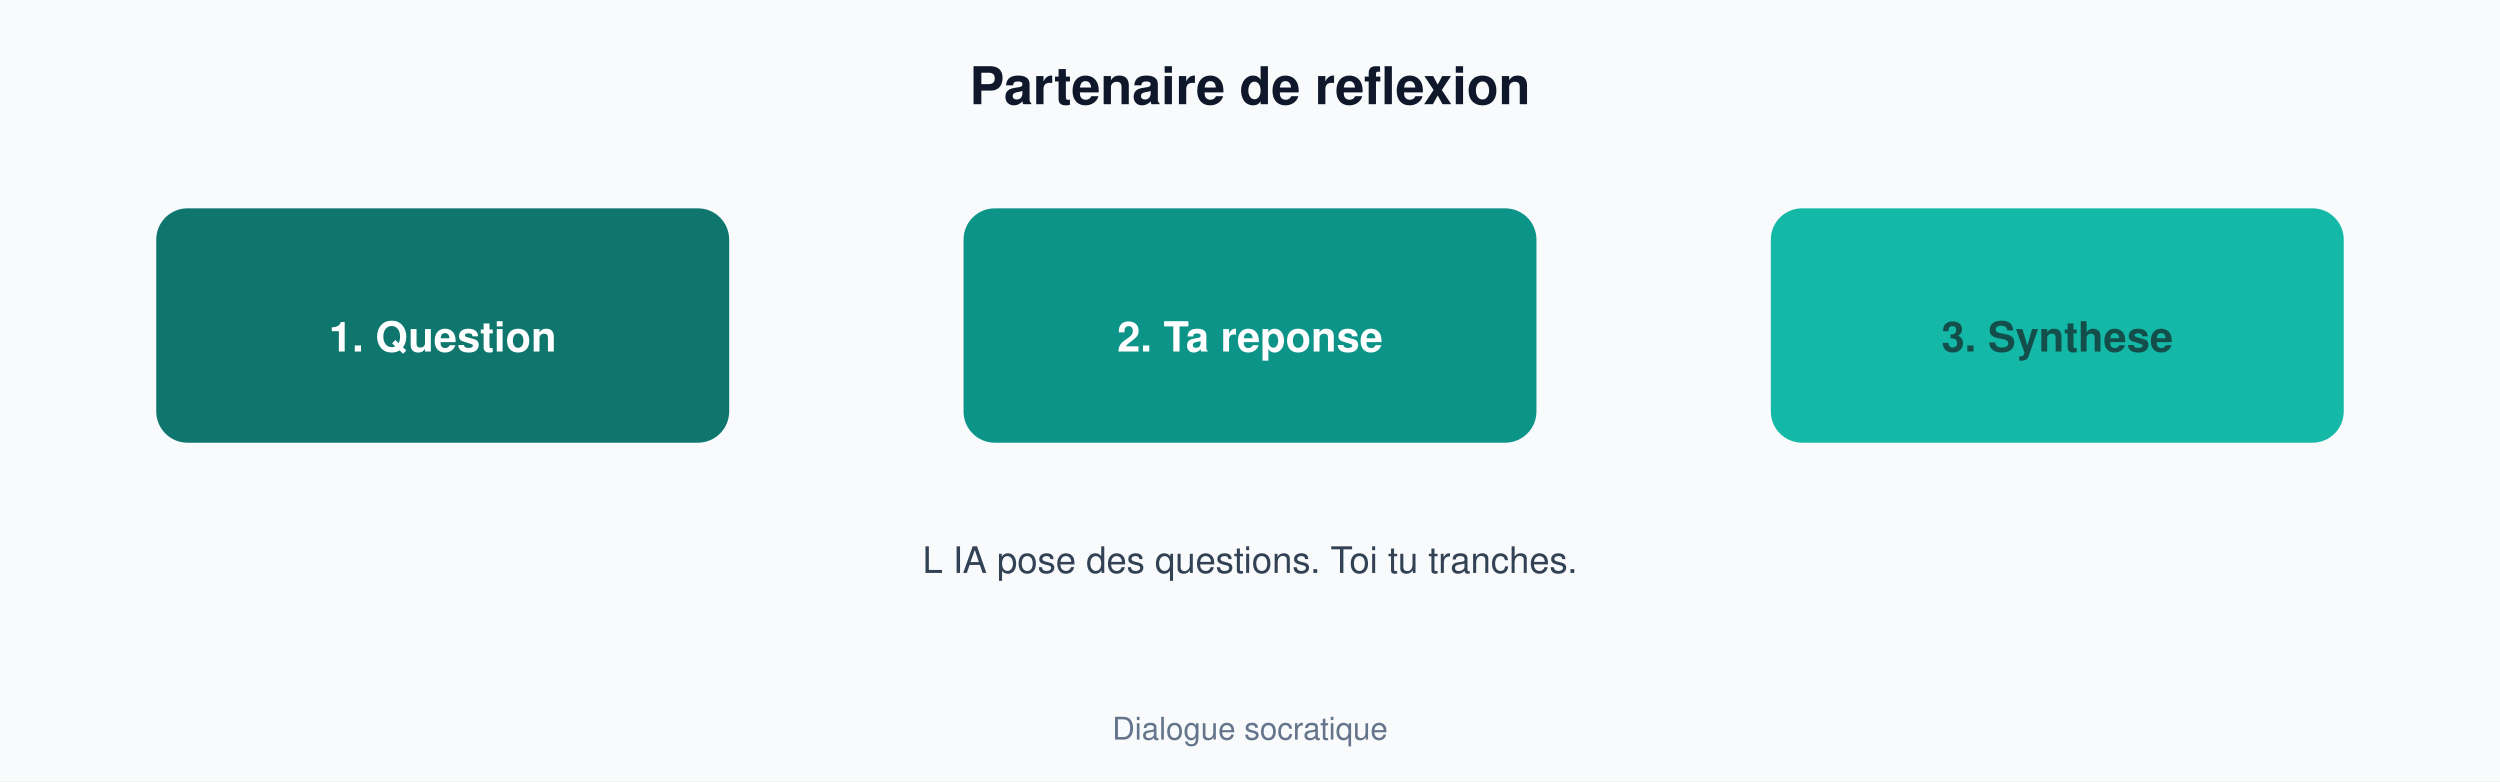
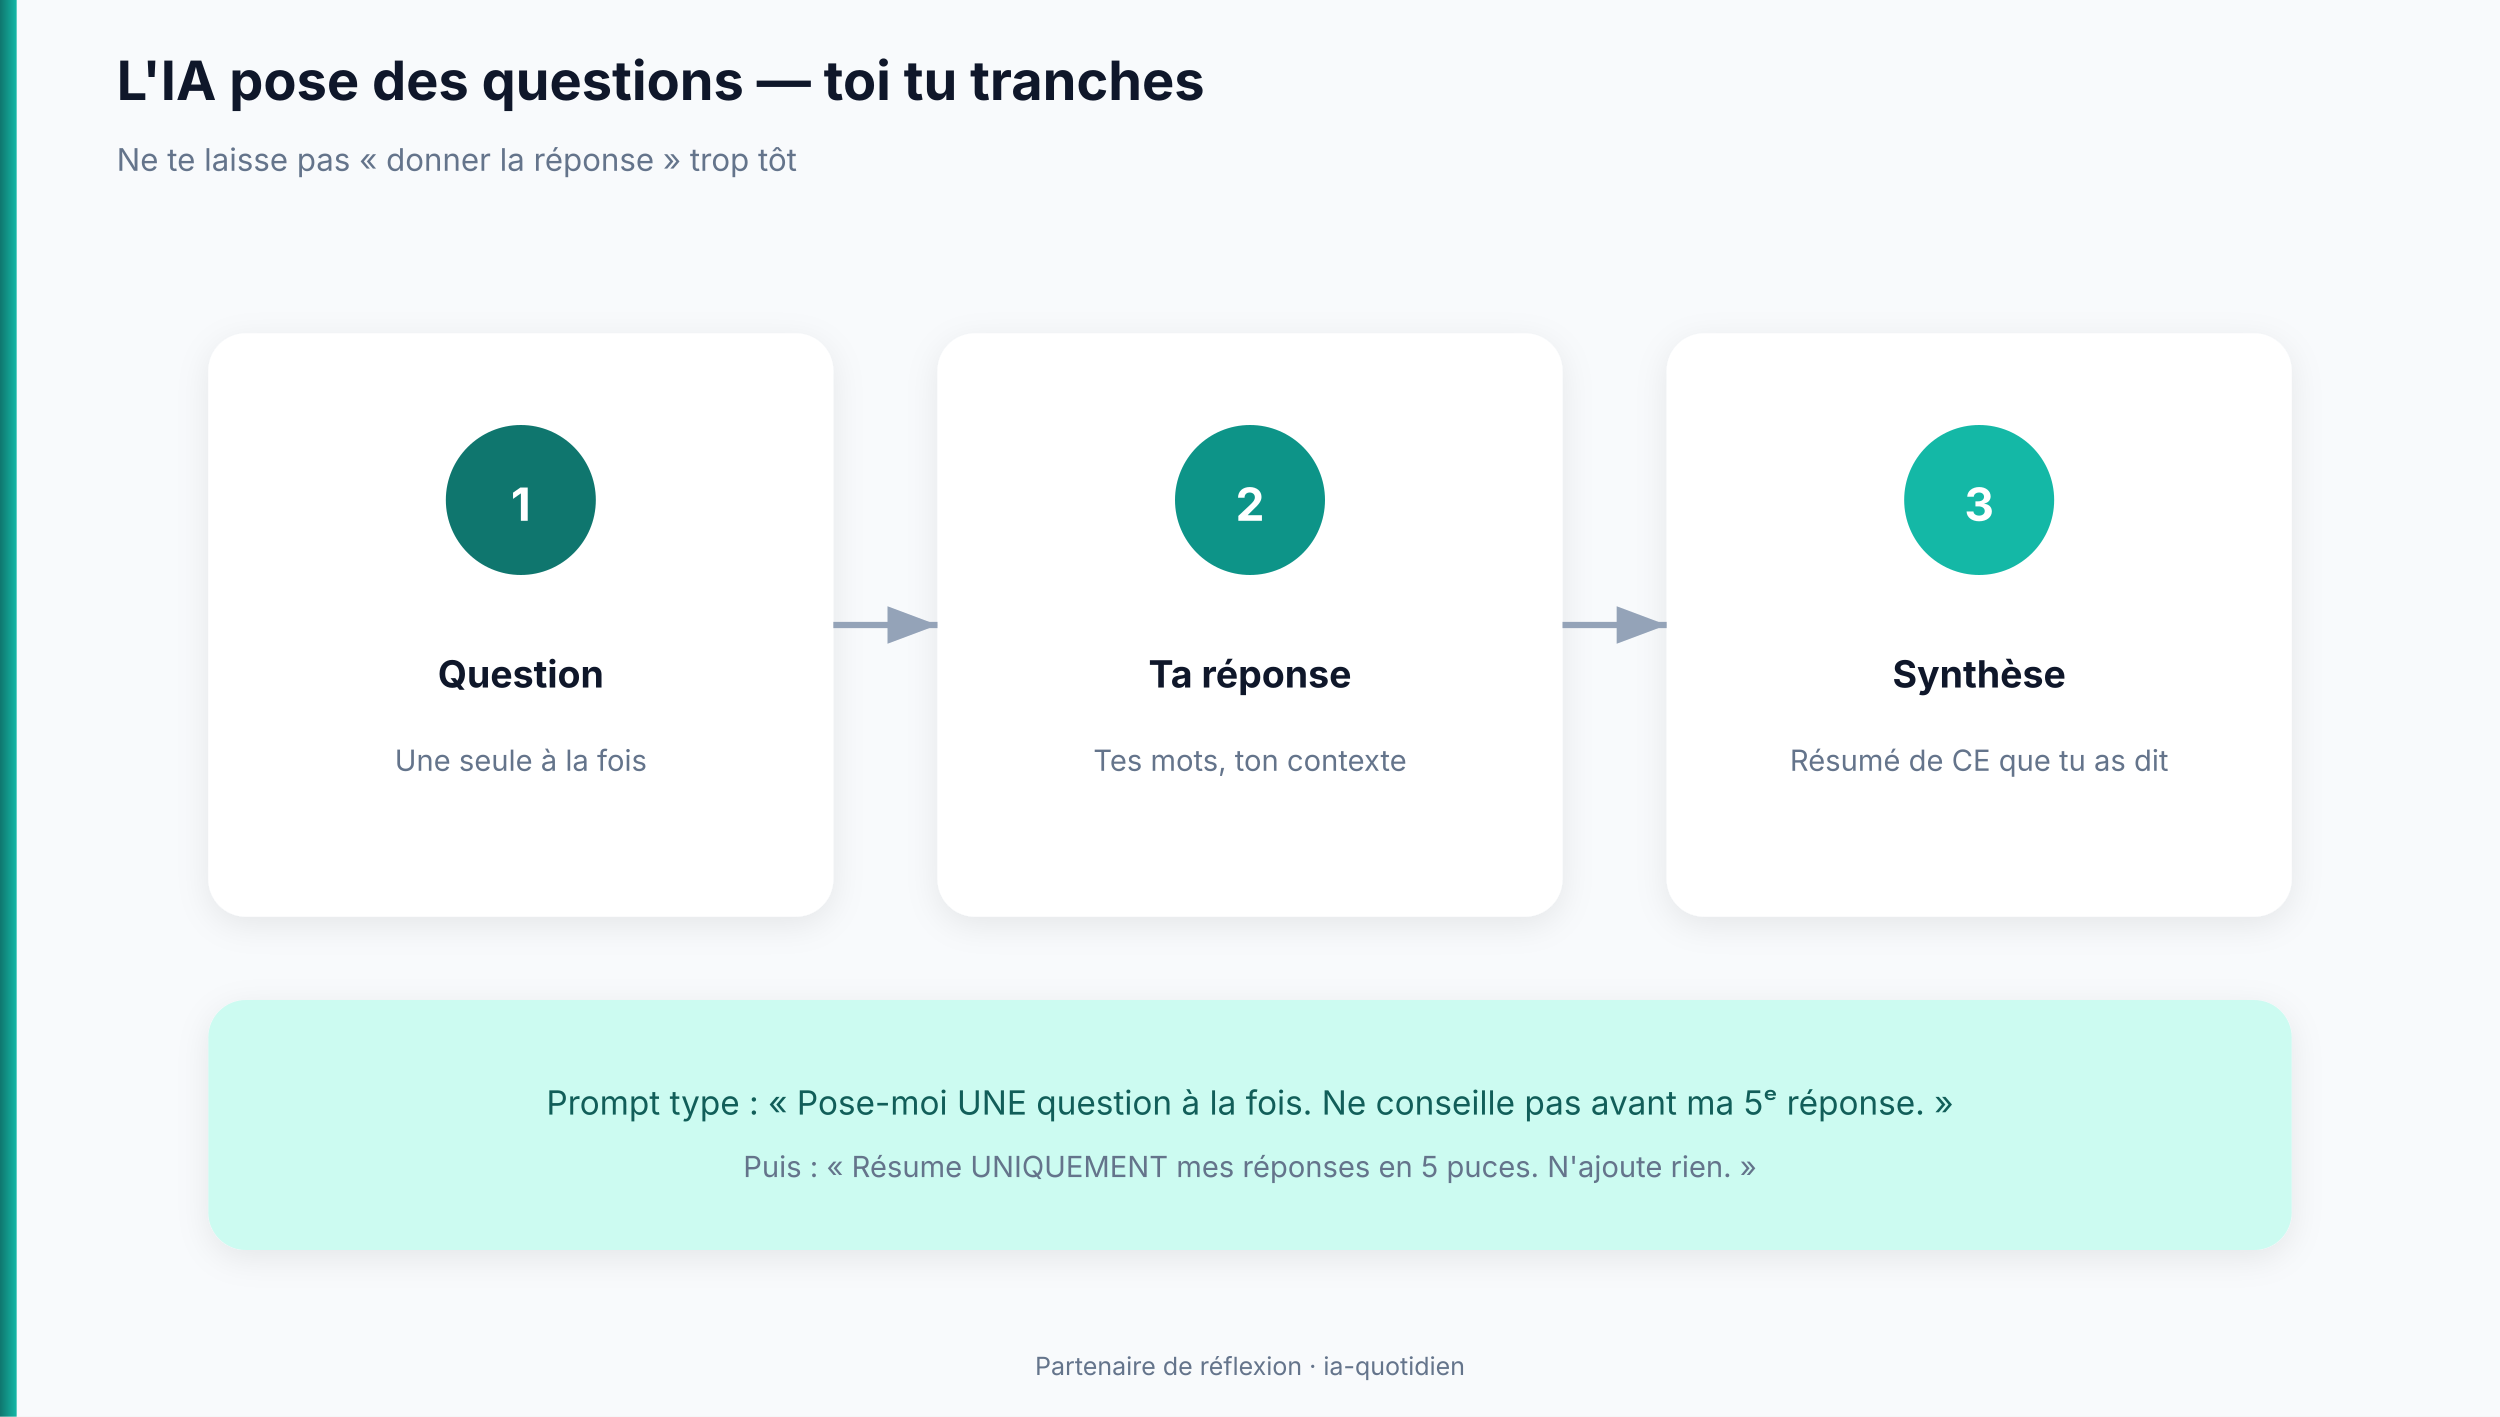
- <svg xmlns="http://www.w3.org/2000/svg" width="960" height="300" viewBox="0 0 960 300" role="img" aria-labelledby="t d">
-   <rect width="960" height="300" fill="#F8FAFC" />
-   <text x="480" y="40" text-anchor="middle" font-family="Helvetica,Arial,sans-serif" font-size="20" font-weight="700" fill="#0F172A">Partenaire de reflexion</text>
-   <rect x="60" y="80" width="220" height="90" rx="12" fill="#0F766E" />
-   <text x="170" y="135" text-anchor="middle" fill="#fff" font-family="Helvetica,Arial,sans-serif" font-size="16" font-weight="700">1. Question</text>
-   <rect x="370" y="80" width="220" height="90" rx="12" fill="#0D9488" />
-   <text x="480" y="135" text-anchor="middle" fill="#fff" font-family="Helvetica,Arial,sans-serif" font-size="16" font-weight="700">2. Ta reponse</text>
-   <rect x="680" y="80" width="220" height="90" rx="12" fill="#14B8A6" />
-   <text x="790" y="135" text-anchor="middle" fill="#134E4A" font-family="Helvetica,Arial,sans-serif" font-size="16" font-weight="700">3. Synthese</text>
-   <text x="480" y="220" text-anchor="middle" font-family="Helvetica,Arial,sans-serif" font-size="14" fill="#334155">L IA pose des questions. Toi tu tranches.</text>
-   <text x="480" y="284" text-anchor="middle" font-family="Helvetica, Arial, sans-serif" font-size="12" fill="#64748B">Dialogue socratique</text>
+ <svg xmlns="http://www.w3.org/2000/svg" width="1200" height="680" viewBox="0 0 1200 680" role="img" aria-labelledby="t d">
+   <defs>
+     <filter id="s" x="-20%" y="-20%" width="140%" height="140%">
+       <feDropShadow dx="0" dy="4" stdDeviation="8" flood-color="#0F172A" flood-opacity="0.08" />
+     </filter>
+     <filter id="s2" x="-10%" y="-10%" width="130%" height="130%">
+       <feDropShadow dx="0" dy="2" stdDeviation="4" flood-color="#0F172A" flood-opacity="0.06" />
+     </filter>
+     <linearGradient id="gHead" x1="0" y1="0" x2="1" y2="0">
+       <stop offset="0%" stop-color="#0F766E" />
+       <stop offset="100%" stop-color="#14B8A6" />
+     </linearGradient>
+     <linearGradient id="gSoft" x1="0" y1="0" x2="0" y2="1">
+       <stop offset="0%" stop-color="#F0FDFA" />
+       <stop offset="100%" stop-color="#F8FAFC" />
+     </linearGradient>
+     <marker id="arr" markerWidth="10" markerHeight="10" refX="8" refY="3" orient="auto">
+       <path d="M0,0 L8,3 L0,6 Z" fill="#94A3B8" />
+     </marker>
+     <marker id="arrT" markerWidth="10" markerHeight="10" refX="8" refY="3" orient="auto">
+       <path d="M0,0 L8,3 L0,6 Z" fill="#0F766E" />
+     </marker>
+   </defs>
+   <rect width="1200" height="680" fill="#F8FAFC" />
+   <rect x="0" y="0" width="8" height="680" fill="url(#gHead)" />
+   <text x="56" y="48" font-family="Inter, ui-sans-serif, system-ui, -apple-system, 'Segoe UI', sans-serif" font-size="26" font-weight="700" fill="#0F172A">L'IA pose des questions — toi tu tranches</text>
+   <text x="56" y="82" font-family="Inter, ui-sans-serif, system-ui, -apple-system, 'Segoe UI', sans-serif" font-size="15" fill="#64748B">Ne te laisse pas « donner la réponse » trop tôt</text>
+   <rect x="100" y="160" width="300" height="280" rx="18" fill="#FFFFFF" filter="url(#s)" />
+   <circle cx="250" cy="240" r="36" fill="#0F766E" />
+   <text x="250" y="250" text-anchor="middle" font-family="Inter, ui-sans-serif, system-ui, -apple-system, 'Segoe UI', sans-serif" font-size="22" font-weight="700" fill="#fff">1</text>
+   <text x="250" y="330" text-anchor="middle" font-family="Inter, ui-sans-serif, system-ui, -apple-system, 'Segoe UI', sans-serif" font-size="18" font-weight="700" fill="#0F172A">Question</text>
+   <text x="250" y="370" text-anchor="middle" font-family="Inter, ui-sans-serif, system-ui, -apple-system, 'Segoe UI', sans-serif" font-size="14" fill="#64748B">Une seule à la fois</text>
+   <rect x="450" y="160" width="300" height="280" rx="18" fill="#FFFFFF" filter="url(#s)" />
+   <circle cx="600" cy="240" r="36" fill="#0D9488" />
+   <text x="600" y="250" text-anchor="middle" font-family="Inter, ui-sans-serif, system-ui, -apple-system, 'Segoe UI', sans-serif" font-size="22" font-weight="700" fill="#fff">2</text>
+   <text x="600" y="330" text-anchor="middle" font-family="Inter, ui-sans-serif, system-ui, -apple-system, 'Segoe UI', sans-serif" font-size="18" font-weight="700" fill="#0F172A">Ta réponse</text>
+   <text x="600" y="370" text-anchor="middle" font-family="Inter, ui-sans-serif, system-ui, -apple-system, 'Segoe UI', sans-serif" font-size="14" fill="#64748B">Tes mots, ton contexte</text>
+   <rect x="800" y="160" width="300" height="280" rx="18" fill="#FFFFFF" filter="url(#s)" />
+   <circle cx="950" cy="240" r="36" fill="#14B8A6" />
+   <text x="950" y="250" text-anchor="middle" font-family="Inter, ui-sans-serif, system-ui, -apple-system, 'Segoe UI', sans-serif" font-size="22" font-weight="700" fill="#fff">3</text>
+   <text x="950" y="330" text-anchor="middle" font-family="Inter, ui-sans-serif, system-ui, -apple-system, 'Segoe UI', sans-serif" font-size="18" font-weight="700" fill="#0F172A">Synthèse</text>
+   <text x="950" y="370" text-anchor="middle" font-family="Inter, ui-sans-serif, system-ui, -apple-system, 'Segoe UI', sans-serif" font-size="14" fill="#64748B">Résumé de CE que tu as dit</text>
+   <path d="M400 300 H450" stroke="#94A3B8" stroke-width="3" marker-end="url(#arr)" />
+   <path d="M750 300 H800" stroke="#94A3B8" stroke-width="3" marker-end="url(#arr)" />
+   <rect x="100" y="480" width="1000" height="120" rx="18" fill="#CCFBF1" filter="url(#s)" />
+   <text x="600" y="535" text-anchor="middle" font-family="Inter, ui-sans-serif, system-ui, -apple-system, 'Segoe UI', sans-serif" font-size="16" fill="#115E59">Prompt type : « Pose-moi UNE question à la fois. Ne conseille pas avant ma 5ᵉ réponse. »</text>
+   <text x="600" y="565" text-anchor="middle" font-family="Inter, ui-sans-serif, system-ui, -apple-system, 'Segoe UI', sans-serif" font-size="14" fill="#64748B">Puis : « Résume UNIQUEMENT mes réponses en 5 puces. N'ajoute rien. »</text>
+   <text x="600" y="660" text-anchor="middle" font-family="Inter, ui-sans-serif, system-ui, -apple-system, 'Segoe UI', sans-serif" font-size="12" fill="#64748B">Partenaire de réflexion · ia-quotidien</text>
</svg>
